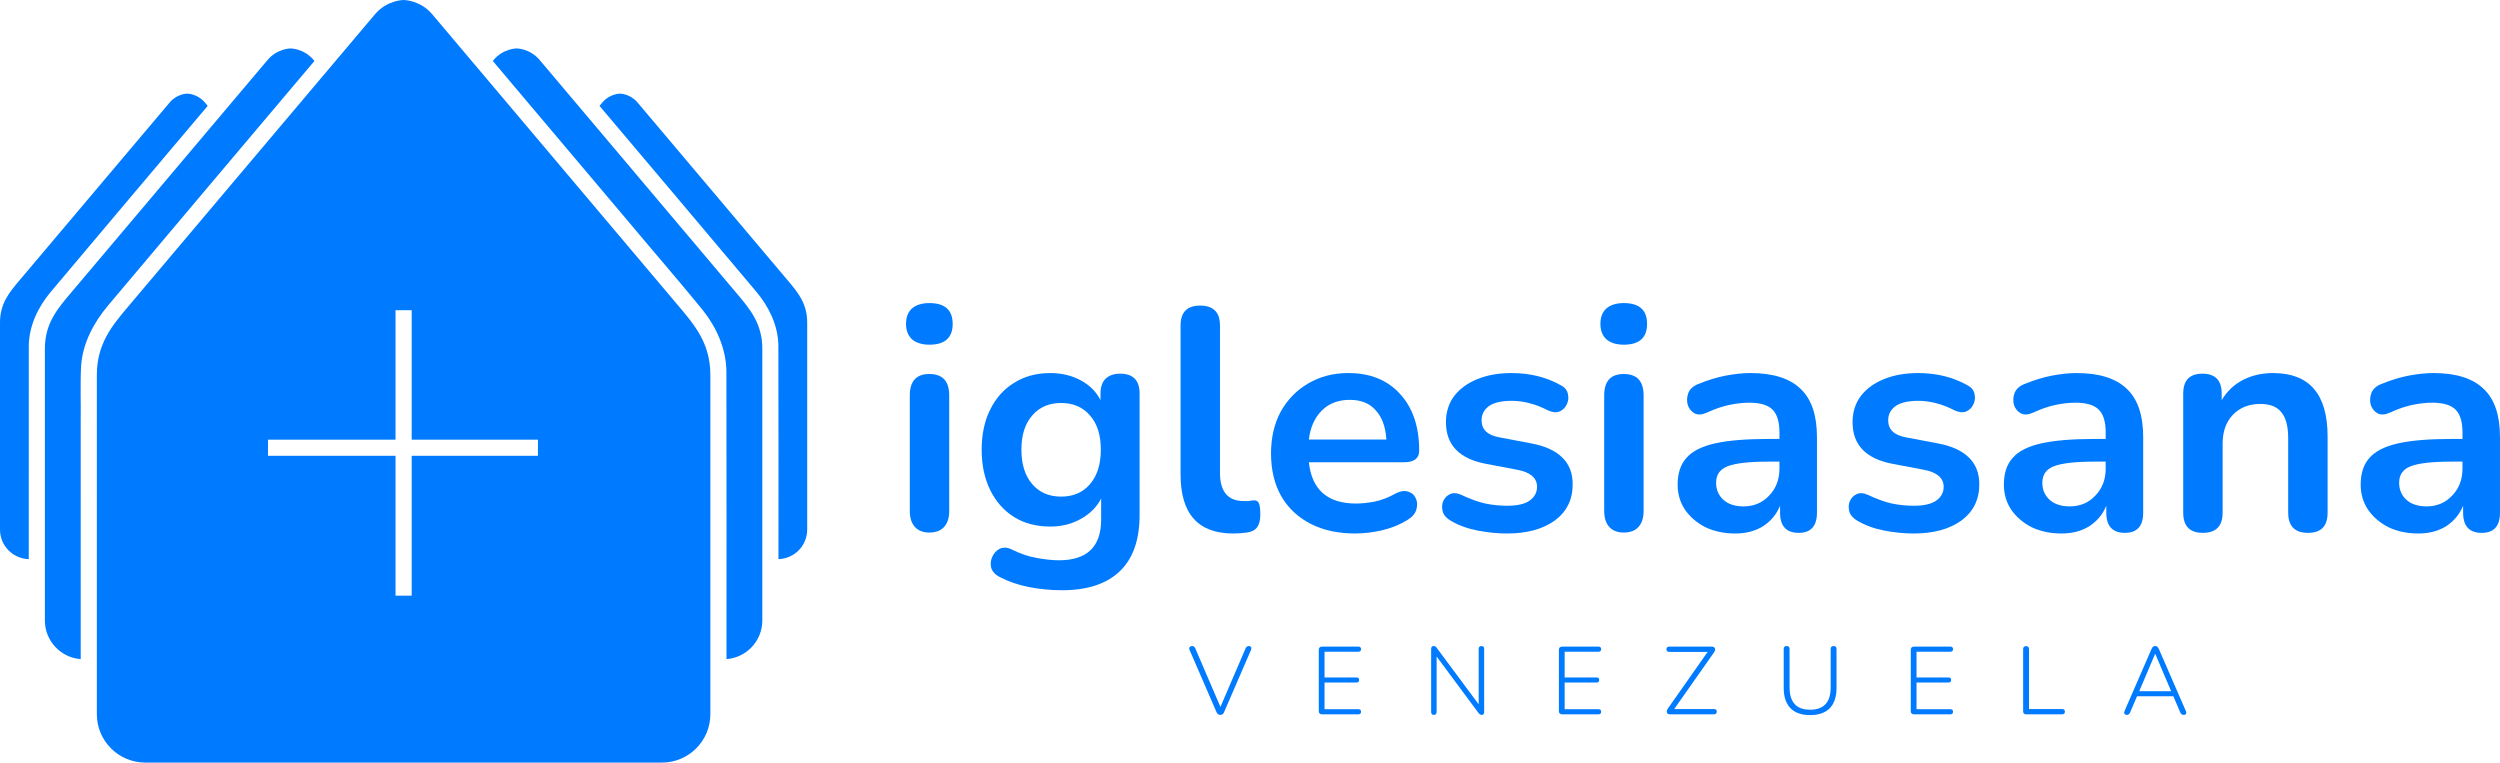
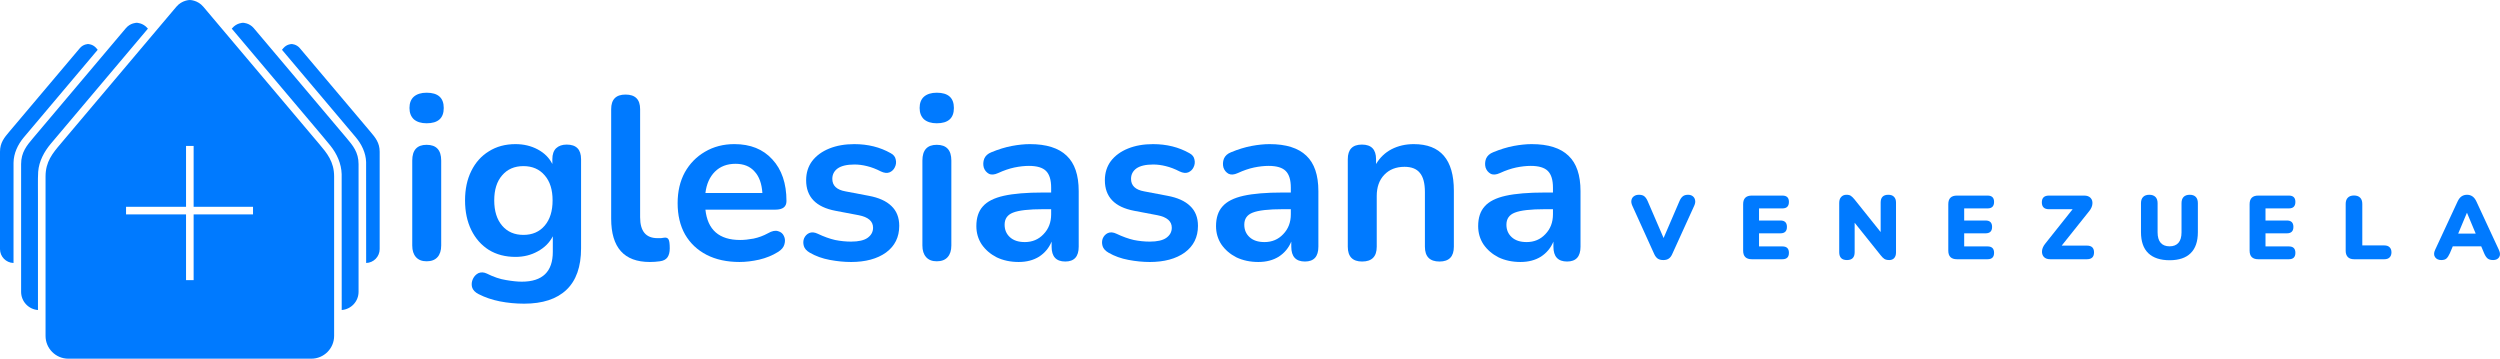
- <svg xmlns="http://www.w3.org/2000/svg" xmlns:xlink="http://www.w3.org/1999/xlink" width="2712.094" height="827.282" viewBox="0 0 2712.094 827.282" version="1.1" id="svg989">
+ <svg xmlns="http://www.w3.org/2000/svg" xmlns:xlink="http://www.w3.org/1999/xlink" width="5166.637" height="741.279" viewBox="0 0 5166.637 741.279" version="1.1" id="svg989">
  <defs id="defs983">
    <linearGradient id="linearGradient1019-6-7">
      <stop style="stop-color:#00ffff;stop-opacity:1" offset="0" id="stop1570" />
      <stop style="stop-color:#00aaaa;stop-opacity:1" offset="1" id="stop1572" />
    </linearGradient>
    <filter style="color-interpolation-filters:sRGB" id="filter10753" x="-0.01" y="-0.01" width="1.019" height="1.02">
      <feGaussianBlur stdDeviation="5" result="blur" id="feGaussianBlur10745" />
      <feComposite in="SourceGraphic" in2="blur" operator="atop" result="composite1" id="feComposite10747" />
      <feComposite in2="composite1" operator="in" result="composite2" id="feComposite10749" />
      <feComposite in2="composite2" operator="in" result="composite3" id="feComposite10751" />
    </filter>
    <filter style="color-interpolation-filters:sRGB" id="filter14693" x="-0.01" y="-0.01" width="1.019" height="1.02">
      <feGaussianBlur stdDeviation="5 5" result="blur" id="feGaussianBlur14691" />
    </filter>
-     <linearGradient xlink:href="#linearGradient1019-6-7" id="linearGradient3020" x1="1388.962" y1="-202.876" x2="116.834" y2="984.163" gradientUnits="userSpaceOnUse" spreadMethod="repeat" gradientTransform="translate(18.65756,582.5262)" />
+     <linearGradient xlink:href="#linearGradient1019-6-7" id="linearGradient3020" x1="1388.962" y1="-202.876" x2="116.834" y2="984.163" gradientUnits="userSpaceOnUse" spreadMethod="repeat" gradientTransform="translate(157.6926,641.5278)" />
    <filter style="color-interpolation-filters:sRGB" id="filter876" x="-0.002" width="1.005" y="-0.002" height="1.005">
      <feGaussianBlur stdDeviation="1.215" id="feGaussianBlur878" />
    </filter>
+     <filter height="1.02" width="1.019" y="-0.01" x="-0.01" id="filter10753-9" style="color-interpolation-filters:sRGB">
+       <feGaussianBlur id="feGaussianBlur10745-0" result="blur" stdDeviation="5" />
+       <feComposite id="feComposite10747-8" result="composite1" operator="atop" in2="blur" in="SourceGraphic" />
+       <feComposite id="feComposite10749-8" result="composite2" operator="in" in2="composite1" />
+       <feComposite id="feComposite10751-5" result="composite3" operator="in" in2="composite2" />
+     </filter>
+     <filter height="1.02" width="1.019" y="-0.01" x="-0.01" id="filter14693-0" style="color-interpolation-filters:sRGB">
+       <feGaussianBlur id="feGaussianBlur14691-9" result="blur" stdDeviation="5 5" />
+     </filter>
+     <filter height="1.005" y="-0.002" width="1.005" x="-0.002" id="filter876-3" style="color-interpolation-filters:sRGB">
+       <feGaussianBlur id="feGaussianBlur878-8" stdDeviation="1.215" />
+     </filter>
  </defs>
-   <g id="layer1" transform="translate(-18.65756,-218.0679)" style="display:none">
+   <g id="layer1" transform="translate(-157.6926,-277.0695)" style="display:none">
    <path style="opacity:1;fill:url(#linearGradient3020);fill-opacity:1;stroke:none;stroke-width:15.261;stroke-linecap:round;stroke-linejoin:miter;stroke-miterlimit:4;stroke-dasharray:none;stroke-opacity:1;filter:url(#filter876)" d="m 749.999,-204.876 c 0,0 -25.665,2e-5 -44.34,22.143 v 0.002 l -29.736,35.191 -325.922,386 -25.736,30.48 c -25.739,30.481 -49.266,58.344 -49.266,107.019 v 443.941 81.059 c 0,41.421 33.579,75 75,75 h 358.5 v -0.025 H 1054.749 v 0.025 h 95.25 c 41.421,0 75,-33.579 75,-75 v -81.059 -443.941 c 0,-48.675 -23.526,-76.538 -49.264,-107.019 l -25.736,-30.48 -325.922,-386 -29.713,-35.191 c -18.698,-22.145 -44.365,-22.145 -44.365,-22.145 z m -175,75 c 0,0 -20.557,4.1e-4 -35.516,17.736 v 0.002 l -23.818,28.188 -261.059,309.182 -20.615,24.414 c -20.615,24.415 -39.459,46.733 -39.459,85.721 v 355.592 64.928 c 0.008,31.392 24.186,57.486 55.486,59.883 -0.132,-122.6 0.077,-245.208 -0.019,-367.809 0.473,-29.158 -0.953,-58.381 0.713,-87.502 2.661,-34.52 19.694,-66.1 41.625,-92.225 106.304,-126.406 213.076,-252.501 319.59,-378.721 l -1.393,-1.65 c -14.977,-17.738 -35.535,-17.738 -35.535,-17.738 z m 350.002,0 c 0,0 -20.56,6.4e-4 -35.537,17.738 l -1.381,1.637 c 71.789,84.92 143.409,169.991 215.213,254.898 36.412,43.574 73.722,86.413 109.58,130.441 21.306,26.505 35.984,59.12 36.953,93.459 0.364,149.139 0.122,298.288 0.164,447.432 31.281,-2.402 55.447,-28.47 55.475,-59.844 v -64.928 -355.592 c 0,-38.988 -18.844,-61.306 -39.459,-85.721 l -20.615,-24.414 -261.059,-309.182 -23.82,-28.188 v -0.002 c -14.959,-17.736 -35.514,-17.736 -35.514,-17.736 z m -510.004,70 c 0,0 -15.666,7.8e-4 -27.066,13.518 v 0.002 l -18.152,21.482 -198.957,235.631 -15.711,18.607 c -15.711,18.607 -30.072,35.615 -30.072,65.328 v 271.002 49.482 c 0.015,24.777 19.738,45.047 44.506,45.738 -0.083,-110.04 -0.004,-220.085 0.062,-330.123 0.381,-30.703 14.006,-59.746 33.457,-82.99 80.947,-96.432 162.377,-192.532 243.59,-288.74 l -4.574,-5.418 c -11.414,-13.518 -27.082,-13.52 -27.082,-13.52 z m 670.004,0 c 0,0 -15.668,10e-4 -27.082,13.52 l -4.566,5.408 c 80.997,95.862 162.035,191.737 242.809,287.785 19.319,22.938 33.28,51.416 34.148,81.812 0.32,110.744 0.139,221.497 0.148,332.246 24.759,-0.692 44.479,-20.95 44.504,-45.719 v -49.482 -271.002 c 0,-29.713 -14.363,-46.721 -30.074,-65.328 l -15.709,-18.607 -198.959,-235.631 -18.152,-21.482 v -0.002 c -11.4,-13.517 -27.066,-13.518 -27.066,-13.518 z M 737.499,275.46 h 25 v 200.5 h 195.5 v 25 h -195.5 v 216.5 h -25 v -216.5 h -197.5 v -25 h 197.5 z" id="path2018" />
    <rect style="opacity:0.99;fill:#20989f;fill-opacity:1;stroke:none;stroke-width:25;stroke-linecap:round;stroke-linejoin:miter;stroke-miterlimit:4;stroke-dasharray:none;stroke-opacity:1" id="rect1992" height="100" x="994" y="260.041" width="0" />
  </g>
-   <g id="layer2" style="display:inline" transform="translate(-18.65756,-582.5262)">
-     <g aria-label="iglesiasana" transform="matrix(9.122055,0,0,9.122055,-3351.148,-15781.521)" style="font-style:normal;font-variant:normal;font-weight:bold;font-stretch:normal;font-size:37.485px;line-height:1.25;font-family:Nunito;-inkscape-font-specification:'Nunito Bold';letter-spacing:0px;word-spacing:0px;fill:#007aff;fill-opacity:1;stroke:none" id="flowRoot1017">
-       <path d="m 479.936,1834.891 q -1.312,0 -2.062,-0.637 -0.712,-0.675 -0.712,-1.837 0,-1.2 0.712,-1.837 0.75,-0.637 2.062,-0.637 2.774,0 2.774,2.474 0,2.474 -2.774,2.474 z m 0,22.341 q -1.125,0 -1.724,-0.675 -0.6,-0.675 -0.6,-1.874 v -13.757 q 0,-2.549 2.324,-2.549 2.362,0 2.362,2.549 v 13.757 q 0,1.2 -0.6,1.874 -0.6,0.675 -1.762,0.675 z" style="font-style:normal;font-variant:normal;font-weight:bold;font-stretch:normal;font-size:37.485px;font-family:Nunito;-inkscape-font-specification:'Nunito Bold';letter-spacing:0px;fill:#007aff;fill-opacity:1" id="path967" />
-       <path d="m 495.718,1864.092 q -2.024,0 -3.936,-0.375 -1.874,-0.375 -3.411,-1.162 -0.9,-0.45 -1.087,-1.162 -0.15,-0.675 0.15,-1.312 0.3,-0.637 0.9,-0.937 0.637,-0.262 1.349,0.075 1.649,0.825 3.111,1.05 1.499,0.262 2.549,0.262 5.023,0 5.023,-4.836 v -2.511 q -0.787,1.537 -2.437,2.437 -1.612,0.9 -3.599,0.9 -2.474,0 -4.311,-1.125 -1.837,-1.162 -2.849,-3.224 -1.012,-2.062 -1.012,-4.798 0,-2.736 1.012,-4.761 1.012,-2.062 2.849,-3.186 1.837,-1.162 4.311,-1.162 1.987,0 3.599,0.862 1.612,0.862 2.362,2.362 v -0.787 q 0,-1.162 0.6,-1.762 0.637,-0.6 1.724,-0.6 2.324,0 2.324,2.362 v 14.432 q 0,4.461 -2.362,6.71 -2.362,2.249 -6.86,2.249 z m -0.112,-11.133 q 2.174,0 3.449,-1.5 1.274,-1.499 1.274,-4.086 0,-2.587 -1.274,-4.048 -1.274,-1.5 -3.449,-1.5 -2.174,0 -3.449,1.5 -1.274,1.462 -1.274,4.048 0,2.586 1.274,4.086 1.274,1.5 3.449,1.5 z" style="font-style:normal;font-variant:normal;font-weight:bold;font-stretch:normal;font-size:37.485px;font-family:Nunito;-inkscape-font-specification:'Nunito Bold';letter-spacing:0px;fill:#007aff;fill-opacity:1" id="path969" />
-       <path d="m 516.072,1857.345 q -6.26,0 -6.26,-7.01 v -17.73 q 0,-2.362 2.324,-2.362 2.362,0 2.362,2.362 v 17.506 q 0,3.374 2.811,3.374 0.3,0 0.562,0 0.262,-0.037 0.525,-0.075 0.525,-0.075 0.712,0.3 0.187,0.337 0.187,1.424 0,0.937 -0.375,1.462 -0.375,0.525 -1.237,0.637 -0.787,0.112 -1.612,0.112 z" style="font-style:normal;font-variant:normal;font-weight:bold;font-stretch:normal;font-size:37.485px;font-family:Nunito;-inkscape-font-specification:'Nunito Bold';letter-spacing:0px;fill:#007aff;fill-opacity:1" id="path971" />
-       <path d="m 530.616,1857.345 q -3.111,0 -5.36,-1.162 -2.249,-1.162 -3.486,-3.299 -1.2,-2.137 -1.2,-5.061 0,-2.849 1.162,-4.986 1.2,-2.137 3.261,-3.336 2.099,-1.237 4.761,-1.237 3.898,0 6.148,2.474 2.287,2.474 2.287,6.747 0,1.387 -1.799,1.387 h -11.321 q 0.525,4.91 5.623,4.91 0.975,0 2.174,-0.225 1.237,-0.262 2.324,-0.862 0.975,-0.562 1.649,-0.337 0.675,0.187 0.937,0.787 0.3,0.6 0.075,1.349 -0.187,0.712 -1.05,1.237 -1.312,0.825 -3.036,1.237 -1.687,0.375 -3.149,0.375 z m -0.675,-15.894 q -2.062,0 -3.336,1.274 -1.274,1.274 -1.537,3.449 h 9.221 q -0.15,-2.287 -1.274,-3.486 -1.087,-1.237 -3.074,-1.237 z" style="font-style:normal;font-variant:normal;font-weight:bold;font-stretch:normal;font-size:37.485px;font-family:Nunito;-inkscape-font-specification:'Nunito Bold';letter-spacing:0px;fill:#007aff;fill-opacity:1" id="path973" />
-       <path d="m 548.609,1857.345 q -1.612,0 -3.411,-0.337 -1.799,-0.337 -3.224,-1.162 -0.787,-0.45 -0.975,-1.087 -0.187,-0.675 0.037,-1.237 0.262,-0.6 0.825,-0.862 0.6,-0.262 1.387,0.112 1.499,0.712 2.811,1.012 1.312,0.262 2.586,0.262 1.799,0 2.661,-0.6 0.9,-0.637 0.9,-1.649 0,-1.574 -2.324,-2.024 l -3.749,-0.712 q -4.761,-0.9 -4.761,-4.948 0,-1.799 0.975,-3.111 1.012,-1.312 2.774,-2.024 1.762,-0.712 4.048,-0.712 3.299,0 5.885,1.462 0.712,0.375 0.825,1.05 0.15,0.637 -0.15,1.237 -0.262,0.562 -0.862,0.825 -0.6,0.225 -1.387,-0.15 -1.162,-0.6 -2.249,-0.862 -1.05,-0.262 -2.024,-0.262 -1.837,0 -2.736,0.637 -0.862,0.637 -0.862,1.687 0,1.649 2.137,2.024 l 3.749,0.712 q 2.437,0.45 3.674,1.649 1.274,1.2 1.274,3.224 0,2.736 -2.137,4.311 -2.137,1.537 -5.698,1.537 z" style="font-style:normal;font-variant:normal;font-weight:bold;font-stretch:normal;font-size:37.485px;font-family:Nunito;-inkscape-font-specification:'Nunito Bold';letter-spacing:0px;fill:#007aff;fill-opacity:1" id="path975" />
-       <path d="m 562.516,1834.891 q -1.312,0 -2.062,-0.637 -0.712,-0.675 -0.712,-1.837 0,-1.2 0.712,-1.837 0.75,-0.637 2.062,-0.637 2.774,0 2.774,2.474 0,2.474 -2.774,2.474 z m 0,22.341 q -1.125,0 -1.724,-0.675 -0.6,-0.675 -0.6,-1.874 v -13.757 q 0,-2.549 2.324,-2.549 2.362,0 2.362,2.549 v 13.757 q 0,1.2 -0.6,1.874 -0.6,0.675 -1.762,0.675 z" style="font-style:normal;font-variant:normal;font-weight:bold;font-stretch:normal;font-size:37.485px;font-family:Nunito;-inkscape-font-specification:'Nunito Bold';letter-spacing:0px;fill:#007aff;fill-opacity:1" id="path977" />
-       <path d="m 575.786,1857.345 q -1.987,0 -3.561,-0.75 -1.537,-0.787 -2.437,-2.099 -0.862,-1.312 -0.862,-2.961 0,-2.024 1.05,-3.186 1.05,-1.2 3.411,-1.724 2.362,-0.525 6.335,-0.525 h 1.312 v -0.787 q 0,-1.874 -0.825,-2.699 -0.825,-0.825 -2.774,-0.825 -1.087,0 -2.362,0.262 -1.237,0.262 -2.624,0.9 -0.9,0.412 -1.499,0.113 -0.6,-0.337 -0.825,-1.012 -0.187,-0.712 0.075,-1.425 0.3,-0.712 1.162,-1.05 1.724,-0.712 3.299,-1.012 1.612,-0.3 2.924,-0.3 4.011,0 5.96,1.874 1.949,1.837 1.949,5.735 v 8.996 q 0,2.399 -2.174,2.399 -2.212,0 -2.212,-2.399 v -0.825 q -0.637,1.537 -2.024,2.437 -1.387,0.862 -3.299,0.862 z m 0.975,-3.224 q 1.837,0 3.036,-1.274 1.237,-1.274 1.237,-3.224 v -0.825 h -1.274 q -3.524,0 -4.911,0.562 -1.349,0.525 -1.349,1.949 0,1.237 0.862,2.024 0.862,0.787 2.399,0.787 z" style="font-style:normal;font-variant:normal;font-weight:bold;font-stretch:normal;font-size:37.485px;font-family:Nunito;-inkscape-font-specification:'Nunito Bold';letter-spacing:0px;fill:#007aff;fill-opacity:1" id="path979" />
-       <path d="m 596.965,1857.345 q -1.612,0 -3.411,-0.337 -1.799,-0.337 -3.224,-1.162 -0.787,-0.45 -0.975,-1.087 -0.187,-0.675 0.037,-1.237 0.262,-0.6 0.825,-0.862 0.6,-0.262 1.387,0.112 1.499,0.712 2.811,1.012 1.312,0.262 2.586,0.262 1.799,0 2.661,-0.6 0.9,-0.637 0.9,-1.649 0,-1.574 -2.324,-2.024 l -3.749,-0.712 q -4.761,-0.9 -4.761,-4.948 0,-1.799 0.975,-3.111 1.012,-1.312 2.774,-2.024 1.762,-0.712 4.048,-0.712 3.299,0 5.885,1.462 0.712,0.375 0.825,1.05 0.15,0.637 -0.15,1.237 -0.262,0.562 -0.862,0.825 -0.6,0.225 -1.387,-0.15 -1.162,-0.6 -2.249,-0.862 -1.05,-0.262 -2.024,-0.262 -1.837,0 -2.736,0.637 -0.862,0.637 -0.862,1.687 0,1.649 2.137,2.024 l 3.749,0.712 q 2.437,0.45 3.674,1.649 1.274,1.2 1.274,3.224 0,2.736 -2.137,4.311 -2.137,1.537 -5.698,1.537 z" style="font-style:normal;font-variant:normal;font-weight:bold;font-stretch:normal;font-size:37.485px;font-family:Nunito;-inkscape-font-specification:'Nunito Bold';letter-spacing:0px;fill:#007aff;fill-opacity:1" id="path981" />
-       <path d="m 614.583,1857.345 q -1.987,0 -3.561,-0.75 -1.537,-0.787 -2.437,-2.099 -0.862,-1.312 -0.862,-2.961 0,-2.024 1.05,-3.186 1.05,-1.2 3.411,-1.724 2.362,-0.525 6.335,-0.525 h 1.312 v -0.787 q 0,-1.874 -0.825,-2.699 -0.825,-0.825 -2.774,-0.825 -1.087,0 -2.362,0.262 -1.237,0.262 -2.624,0.9 -0.9,0.412 -1.499,0.113 -0.6,-0.337 -0.825,-1.012 -0.187,-0.712 0.075,-1.425 0.3,-0.712 1.162,-1.05 1.724,-0.712 3.299,-1.012 1.612,-0.3 2.924,-0.3 4.011,0 5.96,1.874 1.949,1.837 1.949,5.735 v 8.996 q 0,2.399 -2.174,2.399 -2.212,0 -2.212,-2.399 v -0.825 q -0.637,1.537 -2.024,2.437 -1.387,0.862 -3.299,0.862 z m 0.975,-3.224 q 1.837,0 3.036,-1.274 1.237,-1.274 1.237,-3.224 v -0.825 h -1.274 q -3.524,0 -4.911,0.562 -1.349,0.525 -1.349,1.949 0,1.237 0.862,2.024 0.862,0.787 2.399,0.787 z" style="font-style:normal;font-variant:normal;font-weight:bold;font-stretch:normal;font-size:37.485px;font-family:Nunito;-inkscape-font-specification:'Nunito Bold';letter-spacing:0px;fill:#007aff;fill-opacity:1" id="path983" />
-       <path d="m 631.376,1857.27 q -2.324,0 -2.324,-2.399 v -14.169 q 0,-2.362 2.287,-2.362 2.287,0 2.287,2.362 v 0.787 q 0.937,-1.574 2.512,-2.399 1.612,-0.825 3.599,-0.825 6.485,0 6.485,7.535 v 9.071 q 0,2.399 -2.324,2.399 -2.362,0 -2.362,-2.399 v -8.847 q 0,-2.137 -0.825,-3.111 -0.787,-0.975 -2.474,-0.975 -2.062,0 -3.299,1.312 -1.2,1.274 -1.2,3.411 v 8.209 q 0,2.399 -2.362,2.399 z" style="font-style:normal;font-variant:normal;font-weight:bold;font-stretch:normal;font-size:37.485px;font-family:Nunito;-inkscape-font-specification:'Nunito Bold';letter-spacing:0px;fill:#007aff;fill-opacity:1" id="path985" />
-       <path d="m 657.016,1857.345 q -1.987,0 -3.561,-0.75 -1.537,-0.787 -2.437,-2.099 -0.862,-1.312 -0.862,-2.961 0,-2.024 1.05,-3.186 1.05,-1.2 3.411,-1.724 2.362,-0.525 6.335,-0.525 h 1.312 v -0.787 q 0,-1.874 -0.825,-2.699 -0.825,-0.825 -2.774,-0.825 -1.087,0 -2.362,0.262 -1.237,0.262 -2.624,0.9 -0.9,0.412 -1.499,0.113 -0.6,-0.337 -0.825,-1.012 -0.187,-0.712 0.075,-1.425 0.3,-0.712 1.162,-1.05 1.724,-0.712 3.299,-1.012 1.612,-0.3 2.924,-0.3 4.011,0 5.96,1.874 1.949,1.837 1.949,5.735 v 8.996 q 0,2.399 -2.174,2.399 -2.212,0 -2.212,-2.399 v -0.825 q -0.637,1.537 -2.024,2.437 -1.387,0.862 -3.299,0.862 z m 0.975,-3.224 q 1.837,0 3.036,-1.274 1.237,-1.274 1.237,-3.224 v -0.825 h -1.274 q -3.524,0 -4.911,0.562 -1.349,0.525 -1.349,1.949 0,1.237 0.862,2.024 0.862,0.787 2.399,0.787 z" style="font-style:normal;font-variant:normal;font-weight:bold;font-stretch:normal;font-size:37.485px;font-family:Nunito;-inkscape-font-specification:'Nunito Bold';letter-spacing:0px;fill:#007aff;fill-opacity:1" id="path987" />
+   <g id="layer2" style="display:inline" transform="translate(-157.6926,-641.5278)">
+     <g id="g1573" transform="matrix(1.399576,0,0,1.399576,1003.935,833.1265)" style="fill:#007aff;fill-opacity:1">
+       <g style="display:none;fill:#007aff;fill-opacity:1" transform="translate(-1001.554,-546.8597)" id="layer1-8">
+         <path id="path2018-1" d="m 749.999,-204.876 c 0,0 -25.665,2e-5 -44.34,22.143 v 0.002 l -29.736,35.191 -325.922,386 -25.736,30.48 c -25.739,30.481 -49.266,58.344 -49.266,107.019 v 443.941 81.059 c 0,41.421 33.579,75 75,75 h 358.5 v -0.025 H 1054.749 v 0.025 h 95.25 c 41.421,0 75,-33.579 75,-75 v -81.059 -443.941 c 0,-48.675 -23.526,-76.538 -49.264,-107.019 l -25.736,-30.48 -325.922,-386 -29.713,-35.191 c -18.698,-22.145 -44.365,-22.145 -44.365,-22.145 z m -175,75 c 0,0 -20.557,4.1e-4 -35.516,17.736 v 0.002 l -23.818,28.188 -261.059,309.182 -20.615,24.414 c -20.615,24.415 -39.459,46.733 -39.459,85.721 v 355.592 64.928 c 0.008,31.392 24.186,57.486 55.486,59.883 -0.132,-122.6 0.077,-245.208 -0.019,-367.809 0.473,-29.158 -0.953,-58.381 0.713,-87.502 2.661,-34.52 19.694,-66.1 41.625,-92.225 106.304,-126.406 213.076,-252.501 319.59,-378.721 l -1.393,-1.65 c -14.977,-17.738 -35.535,-17.738 -35.535,-17.738 z m 350.002,0 c 0,0 -20.56,6.4e-4 -35.537,17.738 l -1.381,1.637 c 71.789,84.92 143.409,169.991 215.213,254.898 36.412,43.574 73.722,86.413 109.58,130.441 21.306,26.505 35.984,59.12 36.953,93.459 0.364,149.139 0.122,298.288 0.164,447.432 31.281,-2.402 55.447,-28.47 55.475,-59.844 v -64.928 -355.592 c 0,-38.988 -18.844,-61.306 -39.459,-85.721 l -20.615,-24.414 -261.059,-309.182 -23.82,-28.188 v -0.002 c -14.959,-17.736 -35.514,-17.736 -35.514,-17.736 z m -510.004,70 c 0,0 -15.666,7.8e-4 -27.066,13.518 v 0.002 l -18.152,21.482 -198.957,235.631 -15.711,18.607 c -15.711,18.607 -30.072,35.615 -30.072,65.328 v 271.002 49.482 c 0.015,24.777 19.738,45.047 44.506,45.738 -0.083,-110.04 -0.004,-220.085 0.062,-330.123 0.381,-30.703 14.006,-59.746 33.457,-82.99 80.947,-96.432 162.377,-192.532 243.59,-288.74 l -4.574,-5.418 c -11.414,-13.518 -27.082,-13.52 -27.082,-13.52 z m 670.004,0 c 0,0 -15.668,10e-4 -27.082,13.52 l -4.566,5.408 c 80.997,95.862 162.035,191.737 242.809,287.785 19.319,22.938 33.28,51.416 34.148,81.812 0.32,110.744 0.139,221.497 0.148,332.246 24.759,-0.692 44.479,-20.95 44.504,-45.719 v -49.482 -271.002 c 0,-29.713 -14.363,-46.721 -30.074,-65.328 l -15.709,-18.607 -198.959,-235.631 -18.152,-21.482 v -0.002 c -11.4,-13.517 -27.066,-13.518 -27.066,-13.518 z M 737.499,275.46 h 25 v 200.5 h 195.5 v 25 h -195.5 v 216.5 h -25 v -216.5 h -197.5 v -25 h 197.5 z" style="opacity:1;fill:#007aff;fill-opacity:1;stroke:none;stroke-width:15.261;stroke-linecap:round;stroke-linejoin:miter;stroke-miterlimit:4;stroke-dasharray:none;stroke-opacity:1;filter:url(#filter876-3)" />
+         <rect width="0" y="260.041" x="994" height="100" id="rect1992-0" style="opacity:0.99;fill:#007aff;fill-opacity:1;stroke:none;stroke-width:25;stroke-linecap:round;stroke-linejoin:miter;stroke-miterlimit:4;stroke-dasharray:none;stroke-opacity:1" />
+       </g>
+       <g transform="translate(-1001.554,-911.318)" style="display:inline;fill:#007aff;fill-opacity:1" id="layer2-3">
+         <g id="flowRoot1017-0" style="font-style:normal;font-variant:normal;font-weight:bold;font-stretch:normal;font-size:37.485px;line-height:1.25;font-family:Nunito;-inkscape-font-specification:'Nunito Bold';letter-spacing:0px;word-spacing:0px;fill:#007aff;fill-opacity:1;stroke:none" transform="matrix(9.122055,0,0,9.122055,-3351.148,-15781.521)" aria-label="iglesiasana">
+           <path id="path967-4" style="font-style:normal;font-variant:normal;font-weight:bold;font-stretch:normal;font-size:37.485px;font-family:Nunito;-inkscape-font-specification:'Nunito Bold';letter-spacing:0px;fill:#007aff;fill-opacity:1" d="m 479.936,1834.891 q -1.312,0 -2.062,-0.637 -0.712,-0.675 -0.712,-1.837 0,-1.2 0.712,-1.837 0.75,-0.637 2.062,-0.637 2.774,0 2.774,2.474 0,2.474 -2.774,2.474 z m 0,22.341 q -1.125,0 -1.724,-0.675 -0.6,-0.675 -0.6,-1.874 v -13.757 q 0,-2.549 2.324,-2.549 2.362,0 2.362,2.549 v 13.757 q 0,1.2 -0.6,1.874 -0.6,0.675 -1.762,0.675 z" />
+           <path id="path969-4" style="font-style:normal;font-variant:normal;font-weight:bold;font-stretch:normal;font-size:37.485px;font-family:Nunito;-inkscape-font-specification:'Nunito Bold';letter-spacing:0px;fill:#007aff;fill-opacity:1" d="m 495.718,1864.092 q -2.024,0 -3.936,-0.375 -1.874,-0.375 -3.411,-1.162 -0.9,-0.45 -1.087,-1.162 -0.15,-0.675 0.15,-1.312 0.3,-0.637 0.9,-0.937 0.637,-0.262 1.349,0.075 1.649,0.825 3.111,1.05 1.499,0.262 2.549,0.262 5.023,0 5.023,-4.836 v -2.511 q -0.787,1.537 -2.437,2.437 -1.612,0.9 -3.599,0.9 -2.474,0 -4.311,-1.125 -1.837,-1.162 -2.849,-3.224 -1.012,-2.062 -1.012,-4.798 0,-2.736 1.012,-4.761 1.012,-2.062 2.849,-3.186 1.837,-1.162 4.311,-1.162 1.987,0 3.599,0.862 1.612,0.862 2.362,2.362 v -0.787 q 0,-1.162 0.6,-1.762 0.637,-0.6 1.724,-0.6 2.324,0 2.324,2.362 v 14.432 q 0,4.461 -2.362,6.71 -2.362,2.249 -6.86,2.249 z m -0.112,-11.133 q 2.174,0 3.449,-1.5 1.274,-1.499 1.274,-4.086 0,-2.587 -1.274,-4.048 -1.274,-1.5 -3.449,-1.5 -2.174,0 -3.449,1.5 -1.274,1.462 -1.274,4.048 0,2.586 1.274,4.086 1.274,1.5 3.449,1.5 z" />
+           <path id="path971-4" style="font-style:normal;font-variant:normal;font-weight:bold;font-stretch:normal;font-size:37.485px;font-family:Nunito;-inkscape-font-specification:'Nunito Bold';letter-spacing:0px;fill:#007aff;fill-opacity:1" d="m 516.072,1857.345 q -6.26,0 -6.26,-7.01 v -17.73 q 0,-2.362 2.324,-2.362 2.362,0 2.362,2.362 v 17.506 q 0,3.374 2.811,3.374 0.3,0 0.562,0 0.262,-0.037 0.525,-0.075 0.525,-0.075 0.712,0.3 0.187,0.337 0.187,1.424 0,0.937 -0.375,1.462 -0.375,0.525 -1.237,0.637 -0.787,0.112 -1.612,0.112 z" />
+           <path id="path973-4" style="font-style:normal;font-variant:normal;font-weight:bold;font-stretch:normal;font-size:37.485px;font-family:Nunito;-inkscape-font-specification:'Nunito Bold';letter-spacing:0px;fill:#007aff;fill-opacity:1" d="m 530.616,1857.345 q -3.111,0 -5.36,-1.162 -2.249,-1.162 -3.486,-3.299 -1.2,-2.137 -1.2,-5.061 0,-2.849 1.162,-4.986 1.2,-2.137 3.261,-3.336 2.099,-1.237 4.761,-1.237 3.898,0 6.148,2.474 2.287,2.474 2.287,6.747 0,1.387 -1.799,1.387 h -11.321 q 0.525,4.91 5.623,4.91 0.975,0 2.174,-0.225 1.237,-0.262 2.324,-0.862 0.975,-0.562 1.649,-0.337 0.675,0.187 0.937,0.787 0.3,0.6 0.075,1.349 -0.187,0.712 -1.05,1.237 -1.312,0.825 -3.036,1.237 -1.687,0.375 -3.149,0.375 z m -0.675,-15.894 q -2.062,0 -3.336,1.274 -1.274,1.274 -1.537,3.449 h 9.221 q -0.15,-2.287 -1.274,-3.486 -1.087,-1.237 -3.074,-1.237 z" />
+           <path id="path975-7" style="font-style:normal;font-variant:normal;font-weight:bold;font-stretch:normal;font-size:37.485px;font-family:Nunito;-inkscape-font-specification:'Nunito Bold';letter-spacing:0px;fill:#007aff;fill-opacity:1" d="m 548.609,1857.345 q -1.612,0 -3.411,-0.337 -1.799,-0.337 -3.224,-1.162 -0.787,-0.45 -0.975,-1.087 -0.187,-0.675 0.037,-1.237 0.262,-0.6 0.825,-0.862 0.6,-0.262 1.387,0.112 1.499,0.712 2.811,1.012 1.312,0.262 2.586,0.262 1.799,0 2.661,-0.6 0.9,-0.637 0.9,-1.649 0,-1.574 -2.324,-2.024 l -3.749,-0.712 q -4.761,-0.9 -4.761,-4.948 0,-1.799 0.975,-3.111 1.012,-1.312 2.774,-2.024 1.762,-0.712 4.048,-0.712 3.299,0 5.885,1.462 0.712,0.375 0.825,1.05 0.15,0.637 -0.15,1.237 -0.262,0.562 -0.862,0.825 -0.6,0.225 -1.387,-0.15 -1.162,-0.6 -2.249,-0.862 -1.05,-0.262 -2.024,-0.262 -1.837,0 -2.736,0.637 -0.862,0.637 -0.862,1.687 0,1.649 2.137,2.024 l 3.749,0.712 q 2.437,0.45 3.674,1.649 1.274,1.2 1.274,3.224 0,2.736 -2.137,4.311 -2.137,1.537 -5.698,1.537 z" />
+           <path id="path977-6" style="font-style:normal;font-variant:normal;font-weight:bold;font-stretch:normal;font-size:37.485px;font-family:Nunito;-inkscape-font-specification:'Nunito Bold';letter-spacing:0px;fill:#007aff;fill-opacity:1" d="m 562.516,1834.891 q -1.312,0 -2.062,-0.637 -0.712,-0.675 -0.712,-1.837 0,-1.2 0.712,-1.837 0.75,-0.637 2.062,-0.637 2.774,0 2.774,2.474 0,2.474 -2.774,2.474 z m 0,22.341 q -1.125,0 -1.724,-0.675 -0.6,-0.675 -0.6,-1.874 v -13.757 q 0,-2.549 2.324,-2.549 2.362,0 2.362,2.549 v 13.757 q 0,1.2 -0.6,1.874 -0.6,0.675 -1.762,0.675 z" />
+           <path id="path979-3" style="font-style:normal;font-variant:normal;font-weight:bold;font-stretch:normal;font-size:37.485px;font-family:Nunito;-inkscape-font-specification:'Nunito Bold';letter-spacing:0px;fill:#007aff;fill-opacity:1" d="m 575.786,1857.345 q -1.987,0 -3.561,-0.75 -1.537,-0.787 -2.437,-2.099 -0.862,-1.312 -0.862,-2.961 0,-2.024 1.05,-3.186 1.05,-1.2 3.411,-1.724 2.362,-0.525 6.335,-0.525 h 1.312 v -0.787 q 0,-1.874 -0.825,-2.699 -0.825,-0.825 -2.774,-0.825 -1.087,0 -2.362,0.262 -1.237,0.262 -2.624,0.9 -0.9,0.412 -1.499,0.113 -0.6,-0.337 -0.825,-1.012 -0.187,-0.712 0.075,-1.425 0.3,-0.712 1.162,-1.05 1.724,-0.712 3.299,-1.012 1.612,-0.3 2.924,-0.3 4.011,0 5.96,1.874 1.949,1.837 1.949,5.735 v 8.996 q 0,2.399 -2.174,2.399 -2.212,0 -2.212,-2.399 v -0.825 q -0.637,1.537 -2.024,2.437 -1.387,0.862 -3.299,0.862 z m 0.975,-3.224 q 1.837,0 3.036,-1.274 1.237,-1.274 1.237,-3.224 v -0.825 h -1.274 q -3.524,0 -4.911,0.562 -1.349,0.525 -1.349,1.949 0,1.237 0.862,2.024 0.862,0.787 2.399,0.787 z" />
+           <path id="path981-1" style="font-style:normal;font-variant:normal;font-weight:bold;font-stretch:normal;font-size:37.485px;font-family:Nunito;-inkscape-font-specification:'Nunito Bold';letter-spacing:0px;fill:#007aff;fill-opacity:1" d="m 596.965,1857.345 q -1.612,0 -3.411,-0.337 -1.799,-0.337 -3.224,-1.162 -0.787,-0.45 -0.975,-1.087 -0.187,-0.675 0.037,-1.237 0.262,-0.6 0.825,-0.862 0.6,-0.262 1.387,0.112 1.499,0.712 2.811,1.012 1.312,0.262 2.586,0.262 1.799,0 2.661,-0.6 0.9,-0.637 0.9,-1.649 0,-1.574 -2.324,-2.024 l -3.749,-0.712 q -4.761,-0.9 -4.761,-4.948 0,-1.799 0.975,-3.111 1.012,-1.312 2.774,-2.024 1.762,-0.712 4.048,-0.712 3.299,0 5.885,1.462 0.712,0.375 0.825,1.05 0.15,0.637 -0.15,1.237 -0.262,0.562 -0.862,0.825 -0.6,0.225 -1.387,-0.15 -1.162,-0.6 -2.249,-0.862 -1.05,-0.262 -2.024,-0.262 -1.837,0 -2.736,0.637 -0.862,0.637 -0.862,1.687 0,1.649 2.137,2.024 l 3.749,0.712 q 2.437,0.45 3.674,1.649 1.274,1.2 1.274,3.224 0,2.736 -2.137,4.311 -2.137,1.537 -5.698,1.537 z" />
+           <path id="path983-7" style="font-style:normal;font-variant:normal;font-weight:bold;font-stretch:normal;font-size:37.485px;font-family:Nunito;-inkscape-font-specification:'Nunito Bold';letter-spacing:0px;fill:#007aff;fill-opacity:1" d="m 614.583,1857.345 q -1.987,0 -3.561,-0.75 -1.537,-0.787 -2.437,-2.099 -0.862,-1.312 -0.862,-2.961 0,-2.024 1.05,-3.186 1.05,-1.2 3.411,-1.724 2.362,-0.525 6.335,-0.525 h 1.312 v -0.787 q 0,-1.874 -0.825,-2.699 -0.825,-0.825 -2.774,-0.825 -1.087,0 -2.362,0.262 -1.237,0.262 -2.624,0.9 -0.9,0.412 -1.499,0.113 -0.6,-0.337 -0.825,-1.012 -0.187,-0.712 0.075,-1.425 0.3,-0.712 1.162,-1.05 1.724,-0.712 3.299,-1.012 1.612,-0.3 2.924,-0.3 4.011,0 5.96,1.874 1.949,1.837 1.949,5.735 v 8.996 q 0,2.399 -2.174,2.399 -2.212,0 -2.212,-2.399 v -0.825 q -0.637,1.537 -2.024,2.437 -1.387,0.862 -3.299,0.862 z m 0.975,-3.224 q 1.837,0 3.036,-1.274 1.237,-1.274 1.237,-3.224 v -0.825 h -1.274 q -3.524,0 -4.911,0.562 -1.349,0.525 -1.349,1.949 0,1.237 0.862,2.024 0.862,0.787 2.399,0.787 z" />
+           <path id="path985-5" style="font-style:normal;font-variant:normal;font-weight:bold;font-stretch:normal;font-size:37.485px;font-family:Nunito;-inkscape-font-specification:'Nunito Bold';letter-spacing:0px;fill:#007aff;fill-opacity:1" d="m 631.376,1857.27 q -2.324,0 -2.324,-2.399 v -14.169 q 0,-2.362 2.287,-2.362 2.287,0 2.287,2.362 v 0.787 q 0.937,-1.574 2.512,-2.399 1.612,-0.825 3.599,-0.825 6.485,0 6.485,7.535 v 9.071 q 0,2.399 -2.324,2.399 -2.362,0 -2.362,-2.399 v -8.847 q 0,-2.137 -0.825,-3.111 -0.787,-0.975 -2.474,-0.975 -2.062,0 -3.299,1.312 -1.2,1.274 -1.2,3.411 v 8.209 q 0,2.399 -2.362,2.399 z" />
+           <path id="path987-9" style="font-style:normal;font-variant:normal;font-weight:bold;font-stretch:normal;font-size:37.485px;font-family:Nunito;-inkscape-font-specification:'Nunito Bold';letter-spacing:0px;fill:#007aff;fill-opacity:1" d="m 657.016,1857.345 q -1.987,0 -3.561,-0.75 -1.537,-0.787 -2.437,-2.099 -0.862,-1.312 -0.862,-2.961 0,-2.024 1.05,-3.186 1.05,-1.2 3.411,-1.724 2.362,-0.525 6.335,-0.525 h 1.312 v -0.787 q 0,-1.874 -0.825,-2.699 -0.825,-0.825 -2.774,-0.825 -1.087,0 -2.362,0.262 -1.237,0.262 -2.624,0.9 -0.9,0.412 -1.499,0.113 -0.6,-0.337 -0.825,-1.012 -0.187,-0.712 0.075,-1.425 0.3,-0.712 1.162,-1.05 1.724,-0.712 3.299,-1.012 1.612,-0.3 2.924,-0.3 4.011,0 5.96,1.874 1.949,1.837 1.949,5.735 v 8.996 q 0,2.399 -2.174,2.399 -2.212,0 -2.212,-2.399 v -0.825 q -0.637,1.537 -2.024,2.437 -1.387,0.862 -3.299,0.862 z m 0.975,-3.224 q 1.837,0 3.036,-1.274 1.237,-1.274 1.237,-3.224 v -0.825 h -1.274 q -3.524,0 -4.911,0.562 -1.349,0.525 -1.349,1.949 0,1.237 0.862,2.024 0.862,0.787 2.399,0.787 z" />
+         </g>
+         <text id="text887" y="1122.546" x="3240.413" style="font-style:normal;font-variant:normal;font-weight:bold;font-stretch:normal;font-size:6.667px;line-height:1.25;font-family:sans-serif;-inkscape-font-specification:'sans-serif Bold';letter-spacing:0px;word-spacing:0px;fill:#007aff;fill-opacity:1;stroke:none" xml:space="preserve">
+           <tspan y="1128.445" x="3240.413" id="tspan885" />
+         </text>
+         <g id="flowRoot860" style="font-style:normal;font-variant:normal;font-weight:bold;font-stretch:normal;font-size:6.667px;line-height:1.25;font-family:Nunito;-inkscape-font-specification:'Nunito Bold';letter-spacing:80px;word-spacing:0px;fill:#007aff;fill-opacity:1;stroke:none" transform="translate(1013.554,889.318)" aria-label="VENEZUELA">
+           <path id="path868" style="font-style:normal;font-variant:normal;font-weight:900;font-stretch:normal;font-size:133.333px;font-family:Nunito;-inkscape-font-specification:'Nunito Heavy';letter-spacing:60px;fill:#007aff;fill-opacity:1" d="m 1839.463,269.104 q -5.067,0 -8.267,-2.133 -3.067,-2.133 -5.2,-6.8 l -32.267,-71.2 q -2.133,-4.667 -1.333,-8.4 0.8,-3.733 3.733,-5.733 2.933,-2.133 7.333,-2.133 5.333,0 8.133,2.4 2.8,2.4 4.8,7.067 l 23.467,54.4 23.467,-54.533 q 2,-4.667 4.8,-6.933 2.8,-2.4 7.867,-2.4 4.133,0 6.933,2.133 2.8,2.133 3.467,5.867 0.8,3.6 -1.333,8.267 l -32.4,71.2 q -2,4.667 -5.2,6.8 -3.067,2.133 -8,2.133 z" />
+           <path id="path870" style="font-style:normal;font-variant:normal;font-weight:900;font-stretch:normal;font-size:133.333px;font-family:Nunito;-inkscape-font-specification:'Nunito Heavy';letter-spacing:60px;fill:#007aff;fill-opacity:1" d="m 1970.13,267.904 q -12.8,0 -12.8,-12.667 v -68.667 q 0,-12.667 12.8,-12.667 h 45.2 q 9.6,0 9.6,9.333 0,9.6 -9.6,9.6 h -34.533 v 17.867 h 31.6 q 9.6,0 9.6,9.467 0,9.467 -9.6,9.467 h -31.6 v 19.333 h 34.533 q 9.6,0 9.6,9.467 0,9.467 -9.6,9.467 z" />
+           <path id="path872" style="font-style:normal;font-variant:normal;font-weight:900;font-stretch:normal;font-size:133.333px;font-family:Nunito;-inkscape-font-specification:'Nunito Heavy';letter-spacing:60px;fill:#007aff;fill-opacity:1" d="m 2110.663,269.104 q -11.467,0 -11.467,-11.6 v -72.667 q 0,-5.867 2.933,-8.933 2.933,-3.2 7.733,-3.2 4.267,0 6.533,1.6 2.4,1.6 5.467,5.333 l 38.533,48.133 v -43.6 q 0,-11.467 11.333,-11.467 5.6,0 8.4,3.067 2.933,2.933 2.933,8.4 v 73.867 q 0,5.067 -2.667,8.133 -2.667,2.933 -7.2,2.933 -4.533,0 -7.2,-1.6 -2.533,-1.6 -5.467,-5.333 l -38.533,-48.133 v 43.467 q 0,11.6 -11.333,11.6 z" />
+           <path id="path874" style="font-style:normal;font-variant:normal;font-weight:900;font-stretch:normal;font-size:133.333px;font-family:Nunito;-inkscape-font-specification:'Nunito Heavy';letter-spacing:60px;fill:#007aff;fill-opacity:1" d="m 2273.063,267.904 q -12.8,0 -12.8,-12.667 v -68.667 q 0,-12.667 12.8,-12.667 h 45.2 q 9.6,0 9.6,9.333 0,9.6 -9.6,9.6 h -34.533 v 17.867 h 31.6 q 9.6,0 9.6,9.467 0,9.467 -9.6,9.467 h -31.6 v 19.333 h 34.533 q 9.6,0 9.6,9.467 0,9.467 -9.6,9.467 z" />
+           <path id="path876" style="font-style:normal;font-variant:normal;font-weight:900;font-stretch:normal;font-size:133.333px;font-family:Nunito;-inkscape-font-specification:'Nunito Heavy';letter-spacing:60px;fill:#007aff;fill-opacity:1" d="m 2410.796,267.904 q -6.267,0 -9.467,-3.467 -3.067,-3.467 -2.667,-8.8 0.4,-5.333 4.8,-10.8 l 40.4,-50.8 h -34.933 q -10.533,0 -10.533,-10.133 0,-10 10.533,-10 h 52 q 6.267,0 9.467,3.467 3.2,3.467 2.667,8.8 -0.4,5.333 -4.8,10.8 l -40.533,50.8 h 37.2 q 10.533,0 10.533,10 0,10.133 -10.533,10.133 z" />
+           <path id="path878" style="font-style:normal;font-variant:normal;font-weight:900;font-stretch:normal;font-size:133.333px;font-family:Nunito;-inkscape-font-specification:'Nunito Heavy';letter-spacing:60px;fill:#007aff;fill-opacity:1" d="m 2587.062,269.37 q -20.533,0 -31.467,-10.4 -10.8,-10.4 -10.8,-31.067 v -42.8 q 0,-6 3.2,-9.2 3.2,-3.2 9.067,-3.2 5.867,0 9.067,3.2 3.2,3.2 3.2,9.2 v 43.067 q 0,10.267 4.533,15.467 4.533,5.2 13.2,5.2 8.533,0 13.067,-5.2 4.533,-5.2 4.533,-15.467 V 185.104 q 0,-6 3.067,-9.2 3.2,-3.2 9.067,-3.2 5.867,0 8.933,3.2 3.067,3.2 3.067,9.2 v 42.8 q 0,20.667 -10.667,31.067 -10.533,10.4 -31.067,10.4 z" />
+           <path id="path880" style="font-style:normal;font-variant:normal;font-weight:900;font-stretch:normal;font-size:133.333px;font-family:Nunito;-inkscape-font-specification:'Nunito Heavy';letter-spacing:60px;fill:#007aff;fill-opacity:1" d="m 2717.996,267.904 q -12.8,0 -12.8,-12.667 v -68.667 q 0,-12.667 12.8,-12.667 h 45.2 q 9.6,0 9.6,9.333 0,9.6 -9.6,9.6 h -34.533 v 17.867 h 31.6 q 9.6,0 9.6,9.467 0,9.467 -9.6,9.467 h -31.6 v 19.333 h 34.533 q 9.6,0 9.6,9.467 0,9.467 -9.6,9.467 z" />
+           <path id="path882" style="font-style:normal;font-variant:normal;font-weight:900;font-stretch:normal;font-size:133.333px;font-family:Nunito;-inkscape-font-specification:'Nunito Heavy';letter-spacing:60px;fill:#007aff;fill-opacity:1" d="m 2859.462,267.904 q -6,0 -9.2,-3.2 -3.2,-3.333 -3.2,-9.2 v -69.333 q 0,-6 3.2,-9.2 3.2,-3.2 9.067,-3.2 5.867,0 9.067,3.2 3.2,3.2 3.2,9.2 v 61.333 h 32.533 q 5.067,0 7.733,2.667 2.8,2.667 2.8,7.467 0,4.933 -2.8,7.6 -2.667,2.667 -7.733,2.667 z" />
+           <path id="path884" style="font-style:normal;font-variant:normal;font-weight:900;font-stretch:normal;font-size:133.333px;font-family:Nunito;-inkscape-font-specification:'Nunito Heavy';letter-spacing:60px;fill:#007aff;fill-opacity:1" d="m 2988.262,269.104 q -6.267,0 -9.2,-4.267 -2.933,-4.267 0,-10.667 l 33.2,-71.467 q 2.4,-5.2 5.867,-7.6 3.467,-2.4 8.133,-2.4 4.533,0 8,2.4 3.467,2.4 5.867,7.6 l 33.2,71.467 q 3.067,6.533 0.267,10.8 -2.8,4.133 -8.8,4.133 -5.333,0 -8.267,-2.4 -2.8,-2.4 -5.067,-7.733 l -4.267,-10.133 h -42 l -4.267,10.133 q -2.4,5.333 -4.933,7.733 -2.533,2.4 -7.733,2.4 z m 37.733,-69.6 -12.8,30.533 h 25.867 l -12.8,-30.533 z" />
+         </g>
+       </g>
    </g>
-     <g aria-label="VENEZUELA" transform="matrix(4.438486,0,0,4.438486,-801.8407,-6866.249)" style="font-style:normal;font-variant:normal;font-weight:normal;font-stretch:normal;font-size:32.688px;line-height:1.25;font-family:Nunito;-inkscape-font-specification:Nunito;letter-spacing:14.009px;word-spacing:0px;fill:#007aff;fill-opacity:1;stroke:none" id="flowRoot1025">
-       <path d="m 483.132,1852.956 q -0.634,0 -0.939,-0.681 l -6.595,-15.232 q -0.164,-0.422 0.047,-0.657 0.211,-0.258 0.563,-0.258 0.329,0 0.493,0.141 0.164,0.141 0.305,0.422 l 6.149,14.317 6.149,-14.317 q 0.258,-0.563 0.798,-0.563 0.376,0 0.54,0.258 0.164,0.258 0,0.657 l -6.595,15.232 q -0.141,0.352 -0.352,0.516 -0.211,0.164 -0.563,0.164 z" style="font-style:normal;font-variant:normal;font-weight:300;font-stretch:normal;font-size:23.47px;font-family:Nunito;-inkscape-font-specification:'Nunito Light';letter-spacing:13.945px;fill:#007aff;fill-opacity:1" id="path948" />
-       <path d="m 507.991,1852.815 q -0.798,0 -0.798,-0.822 v -14.904 q 0,-0.821 0.798,-0.821 h 8.872 q 0.657,0 0.657,0.61 0,0.634 -0.657,0.634 h -8.262 v 6.29 h 7.792 q 0.657,0 0.657,0.61 0,0.634 -0.657,0.634 h -7.792 v 6.525 h 8.262 q 0.657,0 0.657,0.61 0,0.634 -0.657,0.634 z" style="font-style:normal;font-variant:normal;font-weight:300;font-stretch:normal;font-size:23.47px;font-family:Nunito;-inkscape-font-specification:'Nunito Light';letter-spacing:13.945px;fill:#007aff;fill-opacity:1" id="path950" />
-       <path d="m 535.338,1852.956 q -0.681,0 -0.681,-0.728 v -15.35 q 0,-0.751 0.61,-0.751 0.282,0 0.422,0.094 0.164,0.094 0.329,0.352 l 10.256,13.8 v -13.542 q 0,-0.704 0.681,-0.704 0.657,0 0.657,0.704 v 15.396 q 0,0.728 -0.587,0.728 -0.446,0 -0.775,-0.446 l -10.256,-13.824 v 13.542 q 0,0.728 -0.657,0.728 z" style="font-style:normal;font-variant:normal;font-weight:300;font-stretch:normal;font-size:23.47px;font-family:Nunito;-inkscape-font-specification:'Nunito Light';letter-spacing:13.945px;fill:#007aff;fill-opacity:1" id="path952" />
-       <path d="m 566.675,1852.815 q -0.798,0 -0.798,-0.822 v -14.904 q 0,-0.821 0.798,-0.821 h 8.872 q 0.657,0 0.657,0.61 0,0.634 -0.657,0.634 h -8.262 v 6.29 h 7.792 q 0.657,0 0.657,0.61 0,0.634 -0.657,0.634 h -7.792 v 6.525 h 8.262 q 0.657,0 0.657,0.61 0,0.634 -0.657,0.634 z" style="font-style:normal;font-variant:normal;font-weight:300;font-stretch:normal;font-size:23.47px;font-family:Nunito;-inkscape-font-specification:'Nunito Light';letter-spacing:13.945px;fill:#007aff;fill-opacity:1" id="path954" />
-       <path d="m 592.989,1852.815 q -0.54,0 -0.704,-0.422 -0.164,-0.446 0.258,-1.033 l 9.693,-13.8 h -9.341 q -0.728,0 -0.728,-0.657 0,-0.634 0.728,-0.634 h 10.397 q 0.563,0 0.728,0.446 0.164,0.422 -0.258,1.009 l -9.693,13.8 h 9.67 q 0.728,0 0.728,0.634 0,0.657 -0.728,0.657 z" style="font-style:normal;font-variant:normal;font-weight:300;font-stretch:normal;font-size:23.47px;font-family:Nunito;-inkscape-font-specification:'Nunito Light';letter-spacing:13.945px;fill:#007aff;fill-opacity:1" id="path956" />
-       <path d="m 627.283,1853.003 q -3.168,0 -4.811,-1.69 -1.643,-1.713 -1.643,-4.952 v -9.505 q 0,-0.728 0.704,-0.728 0.728,0 0.728,0.728 v 9.388 q 0,5.445 5.023,5.445 5.023,0 5.023,-5.445 v -9.388 q 0,-0.728 0.728,-0.728 0.704,0 0.704,0.728 v 9.505 q 0,3.239 -1.643,4.952 -1.643,1.69 -4.811,1.69 z" style="font-style:normal;font-variant:normal;font-weight:300;font-stretch:normal;font-size:23.47px;font-family:Nunito;-inkscape-font-specification:'Nunito Light';letter-spacing:13.945px;fill:#007aff;fill-opacity:1" id="path958" />
-       <path d="m 652.682,1852.815 q -0.798,0 -0.798,-0.822 v -14.904 q 0,-0.821 0.798,-0.821 h 8.872 q 0.657,0 0.657,0.61 0,0.634 -0.657,0.634 h -8.262 v 6.29 h 7.792 q 0.657,0 0.657,0.61 0,0.634 -0.657,0.634 h -7.792 v 6.525 h 8.262 q 0.657,0 0.657,0.61 0,0.634 -0.657,0.634 z" style="font-style:normal;font-variant:normal;font-weight:300;font-stretch:normal;font-size:23.47px;font-family:Nunito;-inkscape-font-specification:'Nunito Light';letter-spacing:13.945px;fill:#007aff;fill-opacity:1" id="path960" />
-       <path d="m 680.076,1852.815 q -0.728,0 -0.728,-0.751 v -15.162 q 0,-0.751 0.704,-0.751 0.728,0 0.728,0.751 v 14.622 h 8.074 q 0.704,0 0.704,0.634 0,0.657 -0.704,0.657 z" style="font-style:normal;font-variant:normal;font-weight:300;font-stretch:normal;font-size:23.47px;font-family:Nunito;-inkscape-font-specification:'Nunito Light';letter-spacing:13.945px;fill:#007aff;fill-opacity:1" id="path962" />
-       <path d="m 704.724,1852.956 q -0.469,0 -0.61,-0.282 -0.141,-0.305 0.047,-0.728 l 6.595,-15.162 q 0.282,-0.657 0.868,-0.657 0.587,0 0.868,0.657 l 6.595,15.162 q 0.211,0.422 0.07,0.728 -0.117,0.282 -0.563,0.282 -0.329,0 -0.54,-0.164 -0.188,-0.188 -0.329,-0.493 l -1.666,-3.896 h -8.872 l -1.666,3.896 q -0.282,0.657 -0.798,0.657 z m 6.877,-14.904 -3.873,9.106 h 7.792 l -3.873,-9.106 z" style="font-style:normal;font-variant:normal;font-weight:300;font-stretch:normal;font-size:23.47px;font-family:Nunito;-inkscape-font-specification:'Nunito Light';letter-spacing:13.945px;fill:#007aff;fill-opacity:1" id="path964" />
-     </g>
-     <path id="path864" d="m 456.499,582.526 c 0,0 -17.98,10e-6 -31.064,15.513 v 10e-4 l -20.833,24.655 -228.338,270.428 -18.031,21.354 c -18.033,21.355 -34.515,40.875 -34.515,74.977 v 311.021 56.789 c 0,29.019 23.525,52.544 52.544,52.544 H 427.425 v -0.017 h 242.579 v 0.017 h 66.731 c 29.02,0 52.544,-23.525 52.544,-52.544 V 1300.475 989.454 c 0,-34.101 -16.482,-53.622 -34.514,-74.977 L 736.736,893.123 508.398,622.695 487.581,598.04 C 474.482,582.526 456.499,582.526 456.499,582.526 Z M 333.896,635.071 c 0,0 -14.402,2.9e-4 -24.882,12.426 v 10e-4 L 292.327,667.245 109.432,883.855 94.989,900.959 C 80.546,918.064 67.344,933.7 67.344,961.014 v 249.124 45.488 c 0.006,21.993 16.944,40.274 38.873,41.953 -0.092,-85.892 0.054,-171.791 -0.014,-257.683 0.332,-20.428 -0.668,-40.901 0.499,-61.303 1.864,-24.184 13.797,-46.309 29.162,-64.612 74.476,-88.559 149.279,-176.9 223.902,-265.328 l -0.976,-1.156 C 348.299,635.071 333.896,635.07 333.896,635.07 Z m 245.208,0 c 0,0 -14.404,4.5e-4 -24.897,12.427 l -0.967,1.147 c 50.295,59.494 100.471,119.094 150.776,178.579 25.51,30.528 51.649,60.54 76.771,91.386 14.927,18.569 25.21,41.419 25.889,65.476 0.255,104.486 0.086,208.977 0.115,313.466 21.915,-1.683 38.845,-19.946 38.865,-41.926 V 1210.139 961.015 c 0,-27.315 -13.202,-42.95 -27.645,-60.055 L 803.568,883.855 620.673,667.246 603.985,647.498 v -10e-4 C 593.505,635.071 579.104,635.07 579.104,635.07 Z M 221.8,684.112 c 0,0 -10.976,5.5e-4 -18.962,9.47 v 10e-4 L 190.12,708.634 50.733,873.714 39.726,886.75 c -11.007,13.036 -21.068,24.951 -21.068,45.768 v 189.861 34.667 c 0.01,17.359 13.828,31.559 31.18,32.044 -0.058,-77.093 -0.003,-154.189 0.044,-231.281 0.267,-21.51 9.813,-41.858 23.44,-58.142 56.711,-67.559 113.76,-134.886 170.657,-202.289 l -3.205,-3.796 c -7.997,-9.471 -18.973,-9.472 -18.973,-9.472 z m 469.398,0 c 0,0 -10.977,7e-4 -18.973,9.472 l -3.199,3.789 c 56.746,67.16 113.52,134.329 170.109,201.62 13.535,16.07 23.316,36.022 23.924,57.317 0.224,77.586 0.098,155.179 0.104,232.768 17.346,-0.485 31.161,-14.677 31.179,-32.03 v -34.667 -189.861 c 0,-20.817 -10.063,-32.732 -21.07,-45.768 L 862.267,873.715 722.878,708.634 710.161,693.583 v -10e-4 c -7.987,-9.47 -18.962,-9.47 -18.962,-9.47 z M 447.742,919.045 h 17.515 v 140.468 h 136.965 v 17.515 H 465.257 v 151.678 H 447.742 V 1077.028 H 309.375 v -17.515 h 138.367 z" style="display:inline;opacity:1;fill:#007aff;fill-opacity:1;stroke:none;stroke-width:10.692;stroke-linecap:round;stroke-linejoin:miter;stroke-miterlimit:4;stroke-dasharray:none;stroke-opacity:1" />
+     <path id="path864" d="m 550.017,641.528 c 0,0 -16.111,10e-6 -27.835,13.9 v 9e-4 l -18.667,22.092 -204.6,242.315 -16.156,19.134 c -16.158,19.135 -30.927,36.626 -30.927,67.182 v 278.688 50.885 c 0,26.003 21.079,47.082 47.082,47.082 h 225.051 v -0.015 h 217.361 v 0.015 h 59.794 c 26.003,0 47.082,-21.079 47.082,-47.082 v -50.885 -278.688 c 0,-30.556 -14.769,-48.047 -30.926,-67.182 L 801.12,919.836 596.52,677.521 577.868,655.429 c -11.738,-13.902 -27.851,-13.901 -27.851,-13.901 z m -109.858,47.082 c 0,0 -12.905,2.6e-4 -22.295,11.134 v 8.9e-4 l -14.952,17.695 -163.882,194.091 -12.941,15.326 c -12.941,15.327 -24.771,29.337 -24.771,53.812 v 223.226 40.759 c 0.005,19.707 15.183,36.087 34.832,37.592 -0.083,-76.963 0.049,-153.931 -0.012,-230.895 0.297,-18.305 -0.598,-36.649 0.448,-54.93 1.67,-21.67 12.363,-41.495 26.13,-57.895 66.733,-79.352 133.76,-158.51 200.625,-237.745 l -0.874,-1.036 c -9.402,-11.135 -22.308,-11.135 -22.308,-11.135 z m 219.717,0 c 0,0 -12.907,4e-4 -22.309,11.135 l -0.867,1.027 c 45.066,53.31 90.026,106.713 135.102,160.015 22.858,27.354 46.279,54.246 68.79,81.886 13.375,16.638 22.589,37.113 23.198,58.67 0.228,93.623 0.077,187.252 0.103,280.879 19.637,-1.508 34.807,-17.873 34.825,-37.567 v -40.759 -223.226 c 0,-24.475 -11.829,-38.485 -24.771,-53.812 L 861.005,911.531 697.123,717.44 682.17,699.745 v -8.9e-4 c -9.39,-11.134 -22.294,-11.134 -22.294,-11.134 z m -320.159,43.943 c 0,0 -9.835,5e-4 -16.991,8.486 v 8.9e-4 l -11.395,13.486 -124.897,147.919 -9.863,11.681 c -9.863,11.681 -18.878,22.357 -18.878,41.01 v 170.124 31.063 c 0.009,15.554 12.391,28.279 27.939,28.713 -0.052,-69.078 -0.003,-138.16 0.039,-207.237 0.239,-19.274 8.793,-37.506 21.003,-52.098 50.815,-60.536 101.933,-120.864 152.916,-181.259 l -2.872,-3.401 c -7.165,-8.486 -17.001,-8.487 -17.001,-8.487 z m 420.6,0 c 0,0 -9.836,6.3e-4 -17.001,8.487 l -2.867,3.395 c 50.846,60.178 101.719,120.364 152.425,180.659 12.128,14.399 20.892,32.277 21.437,51.358 0.201,69.521 0.088,139.046 0.093,208.57 15.543,-0.434 27.922,-13.151 27.938,-28.7 v -31.063 -170.124 c 0,-18.653 -9.017,-29.329 -18.879,-41.01 l -9.861,-11.681 -124.898,-147.919 -11.395,-13.486 v -8.9e-4 c -7.157,-8.485 -16.991,-8.486 -16.991,-8.486 z m -218.147,210.51 h 15.694 v 125.866 h 122.727 v 15.694 H 557.864 v 135.91 H 542.17 V 1084.622 H 418.188 v -15.694 h 123.982 z" style="display:inline;opacity:1;fill:#007aff;fill-opacity:1;stroke:none;stroke-width:9.58;stroke-linecap:round;stroke-linejoin:miter;stroke-miterlimit:4;stroke-dasharray:none;stroke-opacity:1" />
  </g>
</svg>
